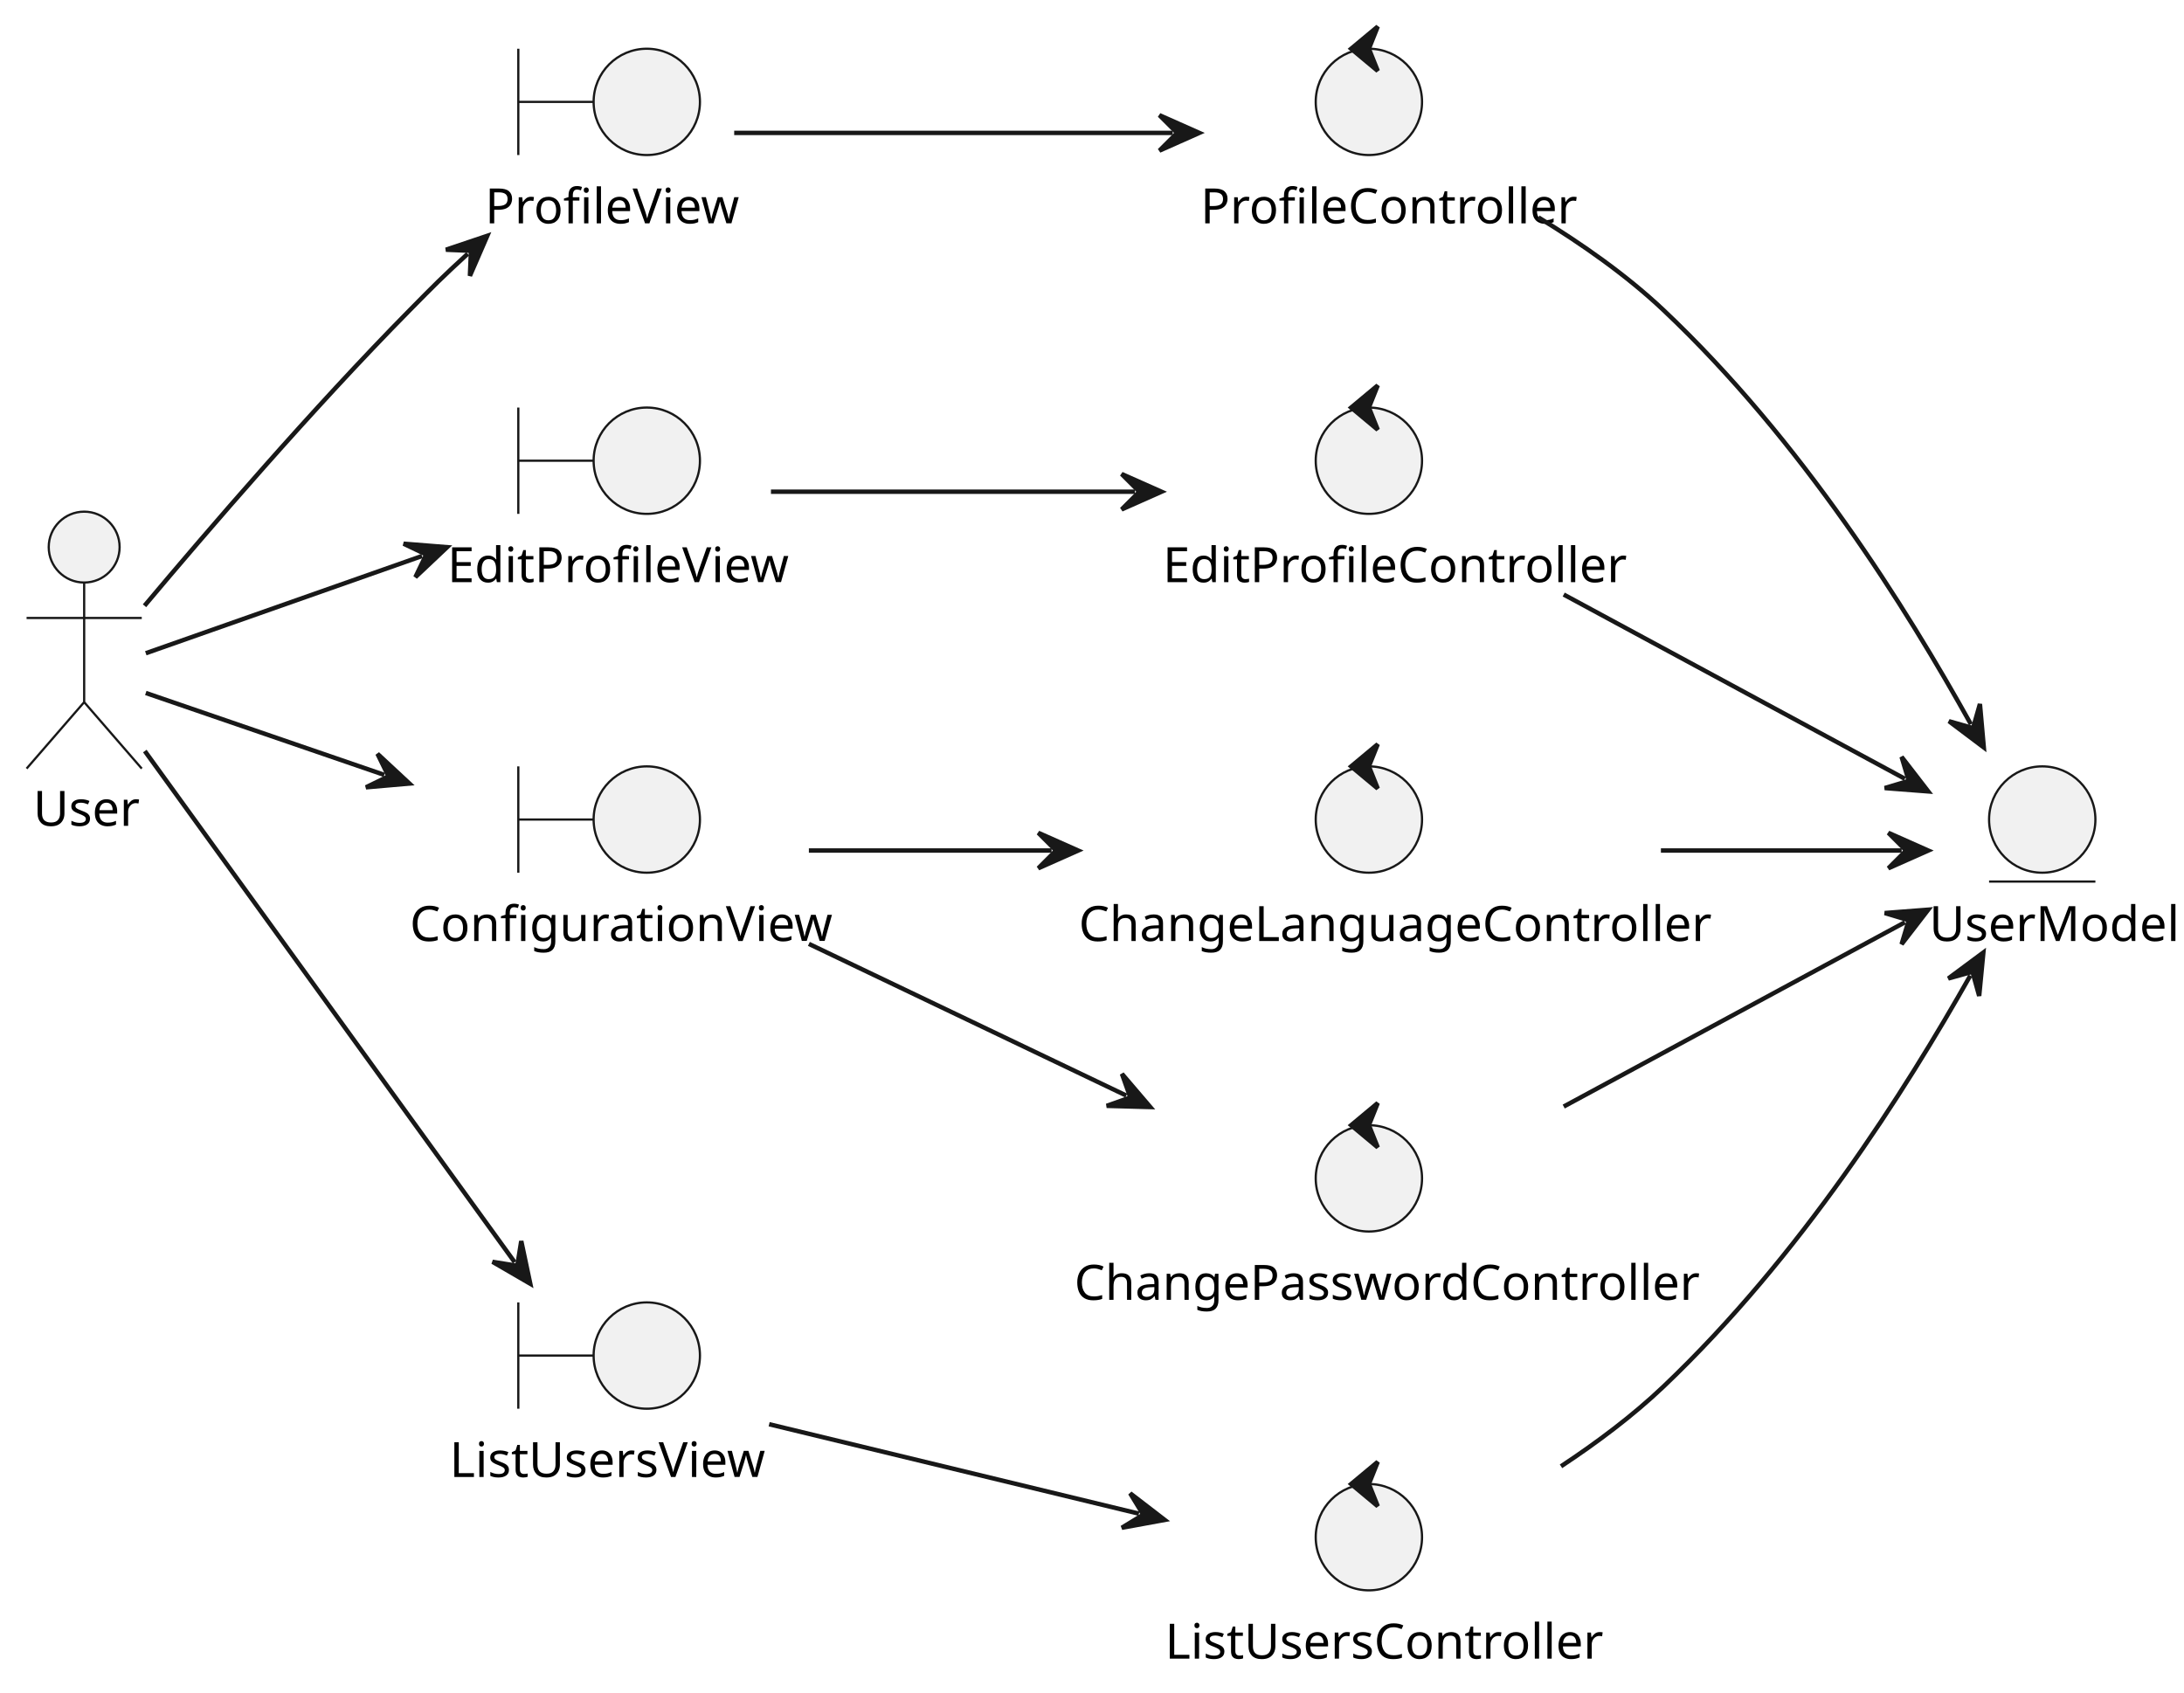
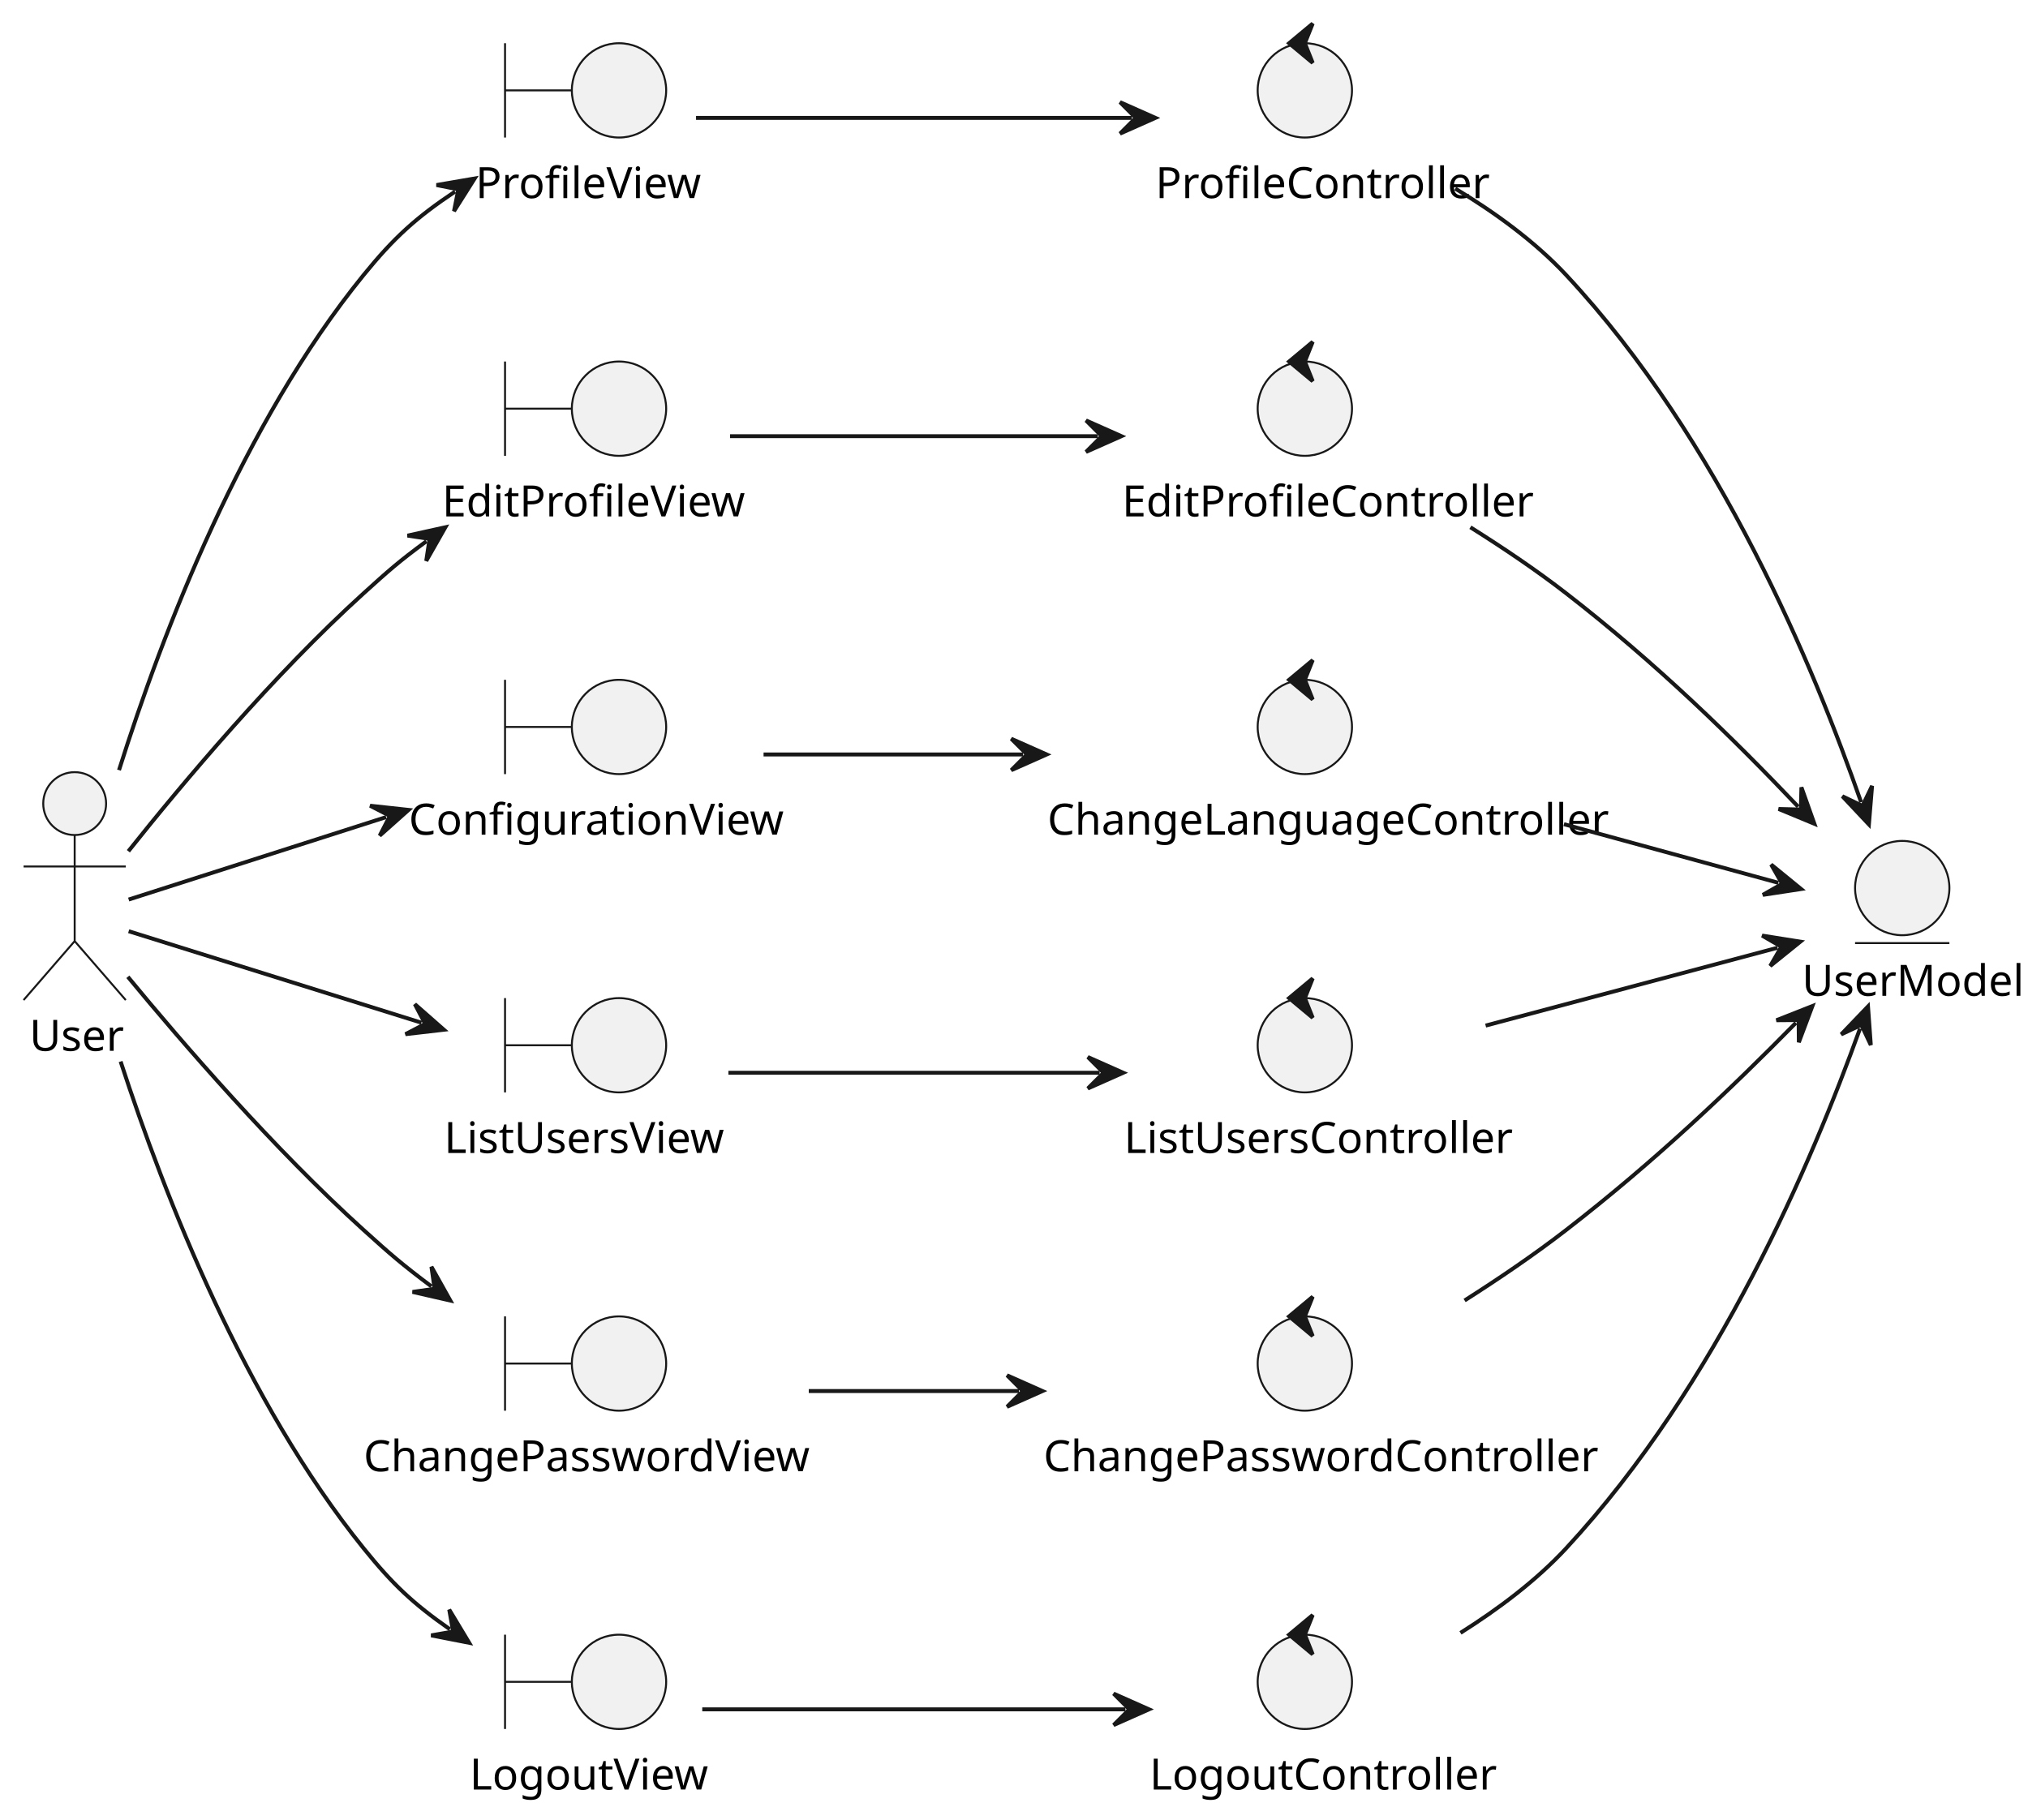
- <svg xmlns="http://www.w3.org/2000/svg" contentStyleType="text/css" height="382px" preserveAspectRatio="none" style="width:493px;height:382px;background:#FFFFFF;" version="1.1" viewBox="0 0 493 382" width="493px" zoomAndPan="magnify">
+ <svg xmlns="http://www.w3.org/2000/svg" contentStyleType="text/css" height="463px" preserveAspectRatio="none" style="width:516px;height:463px;background:#FFFFFF;" version="1.1" viewBox="0 0 516 463" width="516px" zoomAndPan="magnify">
  <defs />
  <g>
    <g id="elem_user">
-       <ellipse cx="19" cy="123.5" fill="#F1F1F1" rx="8" ry="8" style="stroke:#181818;stroke-width:0.5;" />
-       <path d="M19,131.5 L19,158.5 M6,139.5 L32,139.5 M19,158.5 L6,173.5 M19,158.5 L32,173.5 " fill="none" style="stroke:#181818;stroke-width:0.5;" />
-       <text fill="#000000" font-family="sans-serif" font-size="11" lengthAdjust="spacing" textLength="23" x="7.5" y="186.419">User</text>
+       <ellipse cx="19" cy="204.5" fill="#F1F1F1" rx="8" ry="8" style="stroke:#181818;stroke-width:0.5;" />
+       <path d="M19,212.5 L19,239.5 M6,220.5 L32,220.5 M19,239.5 L6,254.5 M19,239.5 L32,254.5 " fill="none" style="stroke:#181818;stroke-width:0.5;" />
+       <text fill="#000000" font-family="sans-serif" font-size="11" lengthAdjust="spacing" textLength="23" x="7.5" y="267.419">User</text>
    </g>
    <g id="elem_userModel">
-       <ellipse cx="461" cy="185" fill="#F1F1F1" rx="12" ry="12" style="stroke:#181818;stroke-width:0.5;" />
-       <line style="stroke:#181818;stroke-width:0.5;" x1="449" x2="473" y1="199" y2="199" />
-       <text fill="#000000" font-family="sans-serif" font-size="11" lengthAdjust="spacing" textLength="51" x="435.5" y="212.419">UserModel</text>
+       <ellipse cx="484" cy="226" fill="#F1F1F1" rx="12" ry="12" style="stroke:#181818;stroke-width:0.5;" />
+       <line style="stroke:#181818;stroke-width:0.5;" x1="472" x2="496" y1="240" y2="240" />
+       <text fill="#000000" font-family="sans-serif" font-size="11" lengthAdjust="spacing" textLength="51" x="458.5" y="253.419">UserModel</text>
    </g>
    <g id="elem_profileView">
-       <path d="M117,11 L117,35 M117,23 L134,23 " fill="none" style="stroke:#181818;stroke-width:0.5;" />
-       <ellipse cx="146" cy="23" fill="#F1F1F1" rx="12" ry="12" style="stroke:#181818;stroke-width:0.5;" />
-       <text fill="#000000" font-family="sans-serif" font-size="11" lengthAdjust="spacing" textLength="56" x="109.5" y="50.419">ProfileView</text>
+       <path d="M128.5,11 L128.5,35 M128.5,23 L145.5,23 " fill="none" style="stroke:#181818;stroke-width:0.5;" />
+       <ellipse cx="157.5" cy="23" fill="#F1F1F1" rx="12" ry="12" style="stroke:#181818;stroke-width:0.5;" />
+       <text fill="#000000" font-family="sans-serif" font-size="11" lengthAdjust="spacing" textLength="56" x="121" y="50.419">ProfileView</text>
    </g>
    <g id="elem_editProfileView">
-       <path d="M117,92 L117,116 M117,104 L134,104 " fill="none" style="stroke:#181818;stroke-width:0.5;" />
-       <ellipse cx="146" cy="104" fill="#F1F1F1" rx="12" ry="12" style="stroke:#181818;stroke-width:0.5;" />
-       <text fill="#000000" font-family="sans-serif" font-size="11" lengthAdjust="spacing" textLength="73" x="101" y="131.419">EditProfileView</text>
+       <path d="M128.5,92 L128.5,116 M128.5,104 L145.5,104 " fill="none" style="stroke:#181818;stroke-width:0.5;" />
+       <ellipse cx="157.5" cy="104" fill="#F1F1F1" rx="12" ry="12" style="stroke:#181818;stroke-width:0.5;" />
+       <text fill="#000000" font-family="sans-serif" font-size="11" lengthAdjust="spacing" textLength="73" x="112.5" y="131.419">EditProfileView</text>
    </g>
    <g id="elem_configurationView">
-       <path d="M117,173 L117,197 M117,185 L134,185 " fill="none" style="stroke:#181818;stroke-width:0.5;" />
-       <ellipse cx="146" cy="185" fill="#F1F1F1" rx="12" ry="12" style="stroke:#181818;stroke-width:0.5;" />
-       <text fill="#000000" font-family="sans-serif" font-size="11" lengthAdjust="spacing" textLength="90" x="92.5" y="212.419">ConfigurationView</text>
+       <path d="M128.5,173 L128.5,197 M128.5,185 L145.5,185 " fill="none" style="stroke:#181818;stroke-width:0.5;" />
+       <ellipse cx="157.5" cy="185" fill="#F1F1F1" rx="12" ry="12" style="stroke:#181818;stroke-width:0.5;" />
+       <text fill="#000000" font-family="sans-serif" font-size="11" lengthAdjust="spacing" textLength="90" x="104" y="212.419">ConfigurationView</text>
    </g>
    <g id="elem_listUsersView">
-       <path d="M117,294 L117,318 M117,306 L134,306 " fill="none" style="stroke:#181818;stroke-width:0.5;" />
-       <ellipse cx="146" cy="306" fill="#F1F1F1" rx="12" ry="12" style="stroke:#181818;stroke-width:0.5;" />
-       <text fill="#000000" font-family="sans-serif" font-size="11" lengthAdjust="spacing" textLength="72" x="101.5" y="333.419">ListUsersView</text>
+       <path d="M128.5,254 L128.5,278 M128.5,266 L145.5,266 " fill="none" style="stroke:#181818;stroke-width:0.5;" />
+       <ellipse cx="157.5" cy="266" fill="#F1F1F1" rx="12" ry="12" style="stroke:#181818;stroke-width:0.5;" />
+       <text fill="#000000" font-family="sans-serif" font-size="11" lengthAdjust="spacing" textLength="72" x="113" y="293.419">ListUsersView</text>
+     </g>
+     <g id="elem_changePasswordView">
+       <path d="M128.5,335 L128.5,359 M128.5,347 L145.5,347 " fill="none" style="stroke:#181818;stroke-width:0.5;" />
+       <ellipse cx="157.5" cy="347" fill="#F1F1F1" rx="12" ry="12" style="stroke:#181818;stroke-width:0.5;" />
+       <text fill="#000000" font-family="sans-serif" font-size="11" lengthAdjust="spacing" textLength="113" x="92.5" y="374.419">ChangePasswordView</text>
+     </g>
+     <g id="elem_logoutView">
+       <path d="M128.5,416 L128.5,440 M128.5,428 L145.5,428 " fill="none" style="stroke:#181818;stroke-width:0.5;" />
+       <ellipse cx="157.5" cy="428" fill="#F1F1F1" rx="12" ry="12" style="stroke:#181818;stroke-width:0.5;" />
+       <text fill="#000000" font-family="sans-serif" font-size="11" lengthAdjust="spacing" textLength="59" x="119.5" y="455.419">LogoutView</text>
    </g>
    <g id="elem_profileController">
-       <ellipse cx="309" cy="23" fill="#F1F1F1" rx="12" ry="12" style="stroke:#181818;stroke-width:0.5;" />
-       <polygon fill="#181818" points="305,11,311,6,309,11,311,16,305,11" style="stroke:#181818;stroke-width:1.0;" />
-       <text fill="#000000" font-family="sans-serif" font-size="11" lengthAdjust="spacing" textLength="76" x="271" y="50.419">ProfileController</text>
+       <ellipse cx="332" cy="23" fill="#F1F1F1" rx="12" ry="12" style="stroke:#181818;stroke-width:0.5;" />
+       <polygon fill="#181818" points="328,11,334,6,332,11,334,16,328,11" style="stroke:#181818;stroke-width:1.0;" />
+       <text fill="#000000" font-family="sans-serif" font-size="11" lengthAdjust="spacing" textLength="76" x="294" y="50.419">ProfileController</text>
    </g>
    <g id="elem_editProfileController">
-       <ellipse cx="309" cy="104" fill="#F1F1F1" rx="12" ry="12" style="stroke:#181818;stroke-width:0.5;" />
-       <polygon fill="#181818" points="305,92,311,87,309,92,311,97,305,92" style="stroke:#181818;stroke-width:1.0;" />
-       <text fill="#000000" font-family="sans-serif" font-size="11" lengthAdjust="spacing" textLength="93" x="262.5" y="131.419">EditProfileController</text>
+       <ellipse cx="332" cy="104" fill="#F1F1F1" rx="12" ry="12" style="stroke:#181818;stroke-width:0.5;" />
+       <polygon fill="#181818" points="328,92,334,87,332,92,334,97,328,92" style="stroke:#181818;stroke-width:1.0;" />
+       <text fill="#000000" font-family="sans-serif" font-size="11" lengthAdjust="spacing" textLength="93" x="285.5" y="131.419">EditProfileController</text>
    </g>
    <g id="elem_changeLanguageController">
-       <ellipse cx="309" cy="185" fill="#F1F1F1" rx="12" ry="12" style="stroke:#181818;stroke-width:0.5;" />
-       <polygon fill="#181818" points="305,173,311,168,309,173,311,178,305,173" style="stroke:#181818;stroke-width:1.0;" />
-       <text fill="#000000" font-family="sans-serif" font-size="11" lengthAdjust="spacing" textLength="131" x="243.5" y="212.419">ChangeLanguageController</text>
+       <ellipse cx="332" cy="185" fill="#F1F1F1" rx="12" ry="12" style="stroke:#181818;stroke-width:0.5;" />
+       <polygon fill="#181818" points="328,173,334,168,332,173,334,178,328,173" style="stroke:#181818;stroke-width:1.0;" />
+       <text fill="#000000" font-family="sans-serif" font-size="11" lengthAdjust="spacing" textLength="131" x="266.5" y="212.419">ChangeLanguageController</text>
    </g>
    <g id="elem_changePasswordController">
-       <ellipse cx="309" cy="266" fill="#F1F1F1" rx="12" ry="12" style="stroke:#181818;stroke-width:0.5;" />
-       <polygon fill="#181818" points="305,254,311,249,309,254,311,259,305,254" style="stroke:#181818;stroke-width:1.0;" />
-       <text fill="#000000" font-family="sans-serif" font-size="11" lengthAdjust="spacing" textLength="133" x="242.5" y="293.419">ChangePasswordController</text>
+       <ellipse cx="332" cy="347" fill="#F1F1F1" rx="12" ry="12" style="stroke:#181818;stroke-width:0.5;" />
+       <polygon fill="#181818" points="328,335,334,330,332,335,334,340,328,335" style="stroke:#181818;stroke-width:1.0;" />
+       <text fill="#000000" font-family="sans-serif" font-size="11" lengthAdjust="spacing" textLength="133" x="265.5" y="374.419">ChangePasswordController</text>
    </g>
    <g id="elem_listUsersController">
-       <ellipse cx="309" cy="347" fill="#F1F1F1" rx="12" ry="12" style="stroke:#181818;stroke-width:0.5;" />
-       <polygon fill="#181818" points="305,335,311,330,309,335,311,340,305,335" style="stroke:#181818;stroke-width:1.0;" />
-       <text fill="#000000" font-family="sans-serif" font-size="11" lengthAdjust="spacing" textLength="92" x="263" y="374.419">ListUsersController</text>
+       <ellipse cx="332" cy="266" fill="#F1F1F1" rx="12" ry="12" style="stroke:#181818;stroke-width:0.5;" />
+       <polygon fill="#181818" points="328,254,334,249,332,254,334,259,328,254" style="stroke:#181818;stroke-width:1.0;" />
+       <text fill="#000000" font-family="sans-serif" font-size="11" lengthAdjust="spacing" textLength="92" x="286" y="293.419">ListUsersController</text>
+     </g>
+     <g id="elem_logoutController">
+       <ellipse cx="332" cy="428" fill="#F1F1F1" rx="12" ry="12" style="stroke:#181818;stroke-width:0.5;" />
+       <polygon fill="#181818" points="328,416,334,411,332,416,334,421,328,416" style="stroke:#181818;stroke-width:1.0;" />
+       <text fill="#000000" font-family="sans-serif" font-size="11" lengthAdjust="spacing" textLength="79" x="292.5" y="455.419">LogoutController</text>
    </g>
    <g id="link_user_profileView">
-       <path d="M32.62,136.74 C46.73,119.94 70.48,92.32 92.5,70 C98.01,64.41 99.71,62.678 105.581,57.288 " fill="none" id="user-to-profileView" style="stroke:#181818;stroke-width:1.0;" />
-       <polygon fill="#181818" points="110,53.23,100.665,56.371,106.317,56.612,106.076,62.264,110,53.23" style="stroke:#181818;stroke-width:1.0;" />
+       <path d="M30.28,195.99 C41.38,160.83 61.74,107.86 92.5,70 C100.29,60.41 105.92,55.342 115.79,48.752 " fill="none" id="user-to-profileView" style="stroke:#181818;stroke-width:1.0;" />
+       <polygon fill="#181818" points="120.78,45.42,111.074,47.091,116.622,48.196,115.516,53.744,120.78,45.42" style="stroke:#181818;stroke-width:1.0;" />
    </g>
    <g id="link_user_editProfileView">
-       <path d="M32.91,147.46 C49.2,141.72 72.22,133.621 95.27,125.511 " fill="none" id="user-to-editProfileView" style="stroke:#181818;stroke-width:1.0;" />
-       <polygon fill="#181818" points="100.93,123.52,91.113,122.734,96.213,125.18,93.768,130.28,100.93,123.52" style="stroke:#181818;stroke-width:1.0;" />
+       <path d="M32.66,216.63 C46.42,199.35 69.54,171.79 92.5,151 C98.93,145.18 101.371,142.991 108.491,137.741 " fill="none" id="user-to-editProfileView" style="stroke:#181818;stroke-width:1.0;" />
+       <polygon fill="#181818" points="113.32,134.18,103.702,136.302,109.296,137.147,108.45,142.741,113.32,134.18" style="stroke:#181818;stroke-width:1.0;" />
    </g>
    <g id="link_user_configurationView">
-       <path d="M32.91,156.43 C47.25,161.36 65.506,167.62 86.746,174.92 " fill="none" id="user-to-configurationView" style="stroke:#181818;stroke-width:1.0;" />
-       <polygon fill="#181818" points="92.42,176.87,85.209,170.162,87.692,175.245,82.609,177.727,92.42,176.87" style="stroke:#181818;stroke-width:1.0;" />
+       <path d="M32.74,228.92 C49.25,223.63 73.156,215.969 98.246,207.939 " fill="none" id="user-to-configurationView" style="stroke:#181818;stroke-width:1.0;" />
+       <polygon fill="#181818" points="103.96,206.11,94.169,205.044,99.198,207.634,96.608,212.663,103.96,206.11" style="stroke:#181818;stroke-width:1.0;" />
    </g>
    <g id="link_user_listUsersView">
-       <path d="M32.69,169.54 C53.8,198.71 92.623,252.369 116.183,284.929 " fill="none" id="user-to-listUsersView" style="stroke:#181818;stroke-width:1.0;" />
-       <polygon fill="#181818" points="119.7,289.79,117.665,280.154,116.769,285.739,111.183,284.844,119.7,289.79" style="stroke:#181818;stroke-width:1.0;" />
+       <path d="M32.74,236.98 C51.27,242.77 80.613,251.94 107.223,260.26 " fill="none" id="user-to-listUsersView" style="stroke:#181818;stroke-width:1.0;" />
+       <polygon fill="#181818" points="112.95,262.05,105.554,255.547,108.178,260.558,103.166,263.182,112.95,262.05" style="stroke:#181818;stroke-width:1.0;" />
+     </g>
+     <g id="link_user_changePasswordView">
+       <path d="M32.53,248.58 C46.36,265.35 69.7,292.38 92.5,313 C99.34,319.19 102.288,321.763 109.778,327.373 " fill="none" id="user-to-changePasswordView" style="stroke:#181818;stroke-width:1.0;" />
+       <polygon fill="#181818" points="114.58,330.97,109.775,322.373,110.578,327.973,104.979,328.776,114.58,330.97" style="stroke:#181818;stroke-width:1.0;" />
+     </g>
+     <g id="link_user_logoutView">
+       <path d="M30.69,270.14 C41.99,304.81 62.38,356.66 92.5,394 C99.95,403.23 105.016,408.007 114.466,414.627 " fill="none" id="user-to-logoutView" style="stroke:#181818;stroke-width:1.0;" />
+       <polygon fill="#181818" points="119.38,418.07,114.304,409.63,115.285,415.201,109.714,416.182,119.38,418.07" style="stroke:#181818;stroke-width:1.0;" />
    </g>
    <g id="link_profileView_profileController">
-       <path d="M165.73,30 C194.18,30 233,30 264.72,30 " fill="none" id="profileView-to-profileController" style="stroke:#181818;stroke-width:1.0;" />
-       <polygon fill="#181818" points="270.72,30,261.72,26,265.72,30,261.72,34,270.72,30" style="stroke:#181818;stroke-width:1.0;" />
+       <path d="M177.1,30 C208.16,30 253.26,30 287.98,30 " fill="none" id="profileView-to-profileController" style="stroke:#181818;stroke-width:1.0;" />
+       <polygon fill="#181818" points="293.98,30,284.98,26,288.98,30,284.98,34,293.98,30" style="stroke:#181818;stroke-width:1.0;" />
    </g>
    <g id="link_editProfileView_editProfileController">
-       <path d="M174.03,111 C199.66,111 228.48,111 256.19,111 " fill="none" id="editProfileView-to-editProfileController" style="stroke:#181818;stroke-width:1.0;" />
-       <polygon fill="#181818" points="262.19,111,253.19,107,257.19,111,253.19,115,262.19,111" style="stroke:#181818;stroke-width:1.0;" />
+       <path d="M185.76,111 C214.3,111 248.47,111 279.33,111 " fill="none" id="editProfileView-to-editProfileController" style="stroke:#181818;stroke-width:1.0;" />
+       <polygon fill="#181818" points="285.33,111,276.33,107,280.33,111,276.33,115,285.33,111" style="stroke:#181818;stroke-width:1.0;" />
    </g>
    <g id="link_configurationView_changeLanguageController">
-       <path d="M182.59,192 C201.13,192 217.07,192 237.38,192 " fill="none" id="configurationView-to-changeLanguageController" style="stroke:#181818;stroke-width:1.0;" />
-       <polygon fill="#181818" points="243.38,192,234.38,188,238.38,192,234.38,196,243.38,192" style="stroke:#181818;stroke-width:1.0;" />
+       <path d="M194.28,192 C215.94,192 236.44,192 260.31,192 " fill="none" id="configurationView-to-changeLanguageController" style="stroke:#181818;stroke-width:1.0;" />
+       <polygon fill="#181818" points="266.31,192,257.31,188,261.31,192,257.31,196,266.31,192" style="stroke:#181818;stroke-width:1.0;" />
    </g>
-     <g id="link_configurationView_changePasswordController">
-       <path d="M182.59,213.07 C206.23,224.37 229.986,235.724 254.246,247.314 " fill="none" id="configurationView-to-changePasswordController" style="stroke:#181818;stroke-width:1.0;" />
-       <polygon fill="#181818" points="259.66,249.9,253.263,242.411,255.148,247.745,249.815,249.63,259.66,249.9" style="stroke:#181818;stroke-width:1.0;" />
+     <g id="link_logoutView_logoutController">
+       <path d="M178.68,435 C209.38,435 252.27,435 286.35,435 " fill="none" id="logoutView-to-logoutController" style="stroke:#181818;stroke-width:1.0;" />
+       <polygon fill="#181818" points="292.35,435,283.35,431,287.35,435,283.35,439,292.35,435" style="stroke:#181818;stroke-width:1.0;" />
+     </g>
+     <g id="link_changePasswordView_changePasswordController">
+       <path d="M205.78,354 C224.58,354 239.74,354 259.24,354 " fill="none" id="changePasswordView-to-changePasswordController" style="stroke:#181818;stroke-width:1.0;" />
+       <polygon fill="#181818" points="265.24,354,256.24,350,260.24,354,256.24,358,265.24,354" style="stroke:#181818;stroke-width:1.0;" />
    </g>
    <g id="link_listUsersView_listUsersController">
-       <path d="M173.62,321.5 C199.51,327.76 229.108,334.919 257.088,341.689 " fill="none" id="listUsersView-to-listUsersController" style="stroke:#181818;stroke-width:1.0;" />
-       <polygon fill="#181818" points="262.92,343.1,255.113,337.096,258.06,341.924,253.232,344.871,262.92,343.1" style="stroke:#181818;stroke-width:1.0;" />
+       <path d="M185.33,273 C214.03,273 248.71,273 279.79,273 " fill="none" id="listUsersView-to-listUsersController" style="stroke:#181818;stroke-width:1.0;" />
+       <polygon fill="#181818" points="285.79,273,276.79,269,280.79,273,276.79,277,285.79,273" style="stroke:#181818;stroke-width:1.0;" />
    </g>
    <g id="link_profileController_userModel">
-       <path d="M347.27,49.08 C357.04,55.04 367.17,62.13 375.5,70 C406.79,99.54 430.295,137.215 444.895,163.486 " fill="none" id="profileController-to-userModel" style="stroke:#181818;stroke-width:1.0;" />
-       <polygon fill="#181818" points="447.81,168.73,446.934,158.92,445.381,164.36,439.942,162.806,447.81,168.73" style="stroke:#181818;stroke-width:1.0;" />
+       <path d="M370.27,47.99 C380.27,54.02 390.5,61.42 398.5,70 C437.74,112.08 461.67,170.186 473.54,204.146 " fill="none" id="profileController-to-userModel" style="stroke:#181818;stroke-width:1.0;" />
+       <polygon fill="#181818" points="475.52,209.81,476.326,199.994,473.87,205.09,468.774,202.634,475.52,209.81" style="stroke:#181818;stroke-width:1.0;" />
    </g>
    <g id="link_editProfileController_userModel">
-       <path d="M352.98,134.21 C379.65,148.61 407.681,163.749 429.991,175.799 " fill="none" id="editProfileController-to-userModel" style="stroke:#181818;stroke-width:1.0;" />
-       <polygon fill="#181818" points="435.27,178.65,429.252,170.853,430.871,176.274,425.45,177.892,435.27,178.65" style="stroke:#181818;stroke-width:1.0;" />
+       <path d="M374.12,134.18 C382.42,139.39 390.92,145.12 398.5,151 C421.61,168.91 441.127,188.04 457.517,205.29 " fill="none" id="editProfileController-to-userModel" style="stroke:#181818;stroke-width:1.0;" />
+       <polygon fill="#181818" points="461.65,209.64,458.351,200.36,458.206,206.015,452.551,205.871,461.65,209.64" style="stroke:#181818;stroke-width:1.0;" />
    </g>
    <g id="link_changeLanguageController_userModel">
-       <path d="M374.92,192 C396.3,192 412.79,192 429.27,192 " fill="none" id="changeLanguageController-to-userModel" style="stroke:#181818;stroke-width:1.0;" />
-       <polygon fill="#181818" points="435.27,192,426.27,188,430.27,192,426.27,196,435.27,192" style="stroke:#181818;stroke-width:1.0;" />
+       <path d="M397.92,209.74 C419.3,215.59 436.002,220.16 452.482,224.66 " fill="none" id="changeLanguageController-to-userModel" style="stroke:#181818;stroke-width:1.0;" />
+       <polygon fill="#181818" points="458.27,226.24,450.642,220.011,453.447,224.923,448.534,227.728,458.27,226.24" style="stroke:#181818;stroke-width:1.0;" />
    </g>
    <g id="link_changePasswordController_userModel">
-       <path d="M352.98,249.79 C379.65,235.39 407.681,220.251 429.991,208.201 " fill="none" id="changePasswordController-to-userModel" style="stroke:#181818;stroke-width:1.0;" />
-       <polygon fill="#181818" points="435.27,205.35,425.45,206.108,430.871,207.726,429.252,213.147,435.27,205.35" style="stroke:#181818;stroke-width:1.0;" />
+       <path d="M372.65,330.95 C381.39,325.39 390.44,319.24 398.5,313 C421.19,295.44 440.493,277.028 456.943,260.298 " fill="none" id="changePasswordController-to-userModel" style="stroke:#181818;stroke-width:1.0;" />
+       <polygon fill="#181818" points="461.15,256.02,451.988,259.633,457.644,259.585,457.692,265.242,461.15,256.02" style="stroke:#181818;stroke-width:1.0;" />
    </g>
    <g id="link_listUsersController_userModel">
-       <path d="M352.37,331 C360.49,325.64 368.6,319.56 375.5,313 C406.51,283.51 430.068,246.234 444.759,220.234 " fill="none" id="listUsersController-to-userModel" style="stroke:#181818;stroke-width:1.0;" />
-       <polygon fill="#181818" points="447.71,215.01,439.8,220.878,445.25,219.363,446.765,224.814,447.71,215.01" style="stroke:#181818;stroke-width:1.0;" />
+       <path d="M378,261 C404.24,254 430.533,246.986 452.283,241.186 " fill="none" id="listUsersController-to-userModel" style="stroke:#181818;stroke-width:1.0;" />
+       <polygon fill="#181818" points="458.08,239.64,448.353,238.094,453.249,240.928,450.414,245.824,458.08,239.64" style="stroke:#181818;stroke-width:1.0;" />
+     </g>
+     <g id="link_logoutController_userModel">
+       <path d="M371.6,415.54 C381.15,409.52 390.84,402.27 398.5,394 C437.12,352.32 461.177,295.305 473.257,261.765 " fill="none" id="logoutController-to-userModel" style="stroke:#181818;stroke-width:1.0;" />
+       <polygon fill="#181818" points="475.29,256.12,468.477,263.232,473.596,260.824,476.004,265.943,475.29,256.12" style="stroke:#181818;stroke-width:1.0;" />
    </g>
  </g>
</svg>
